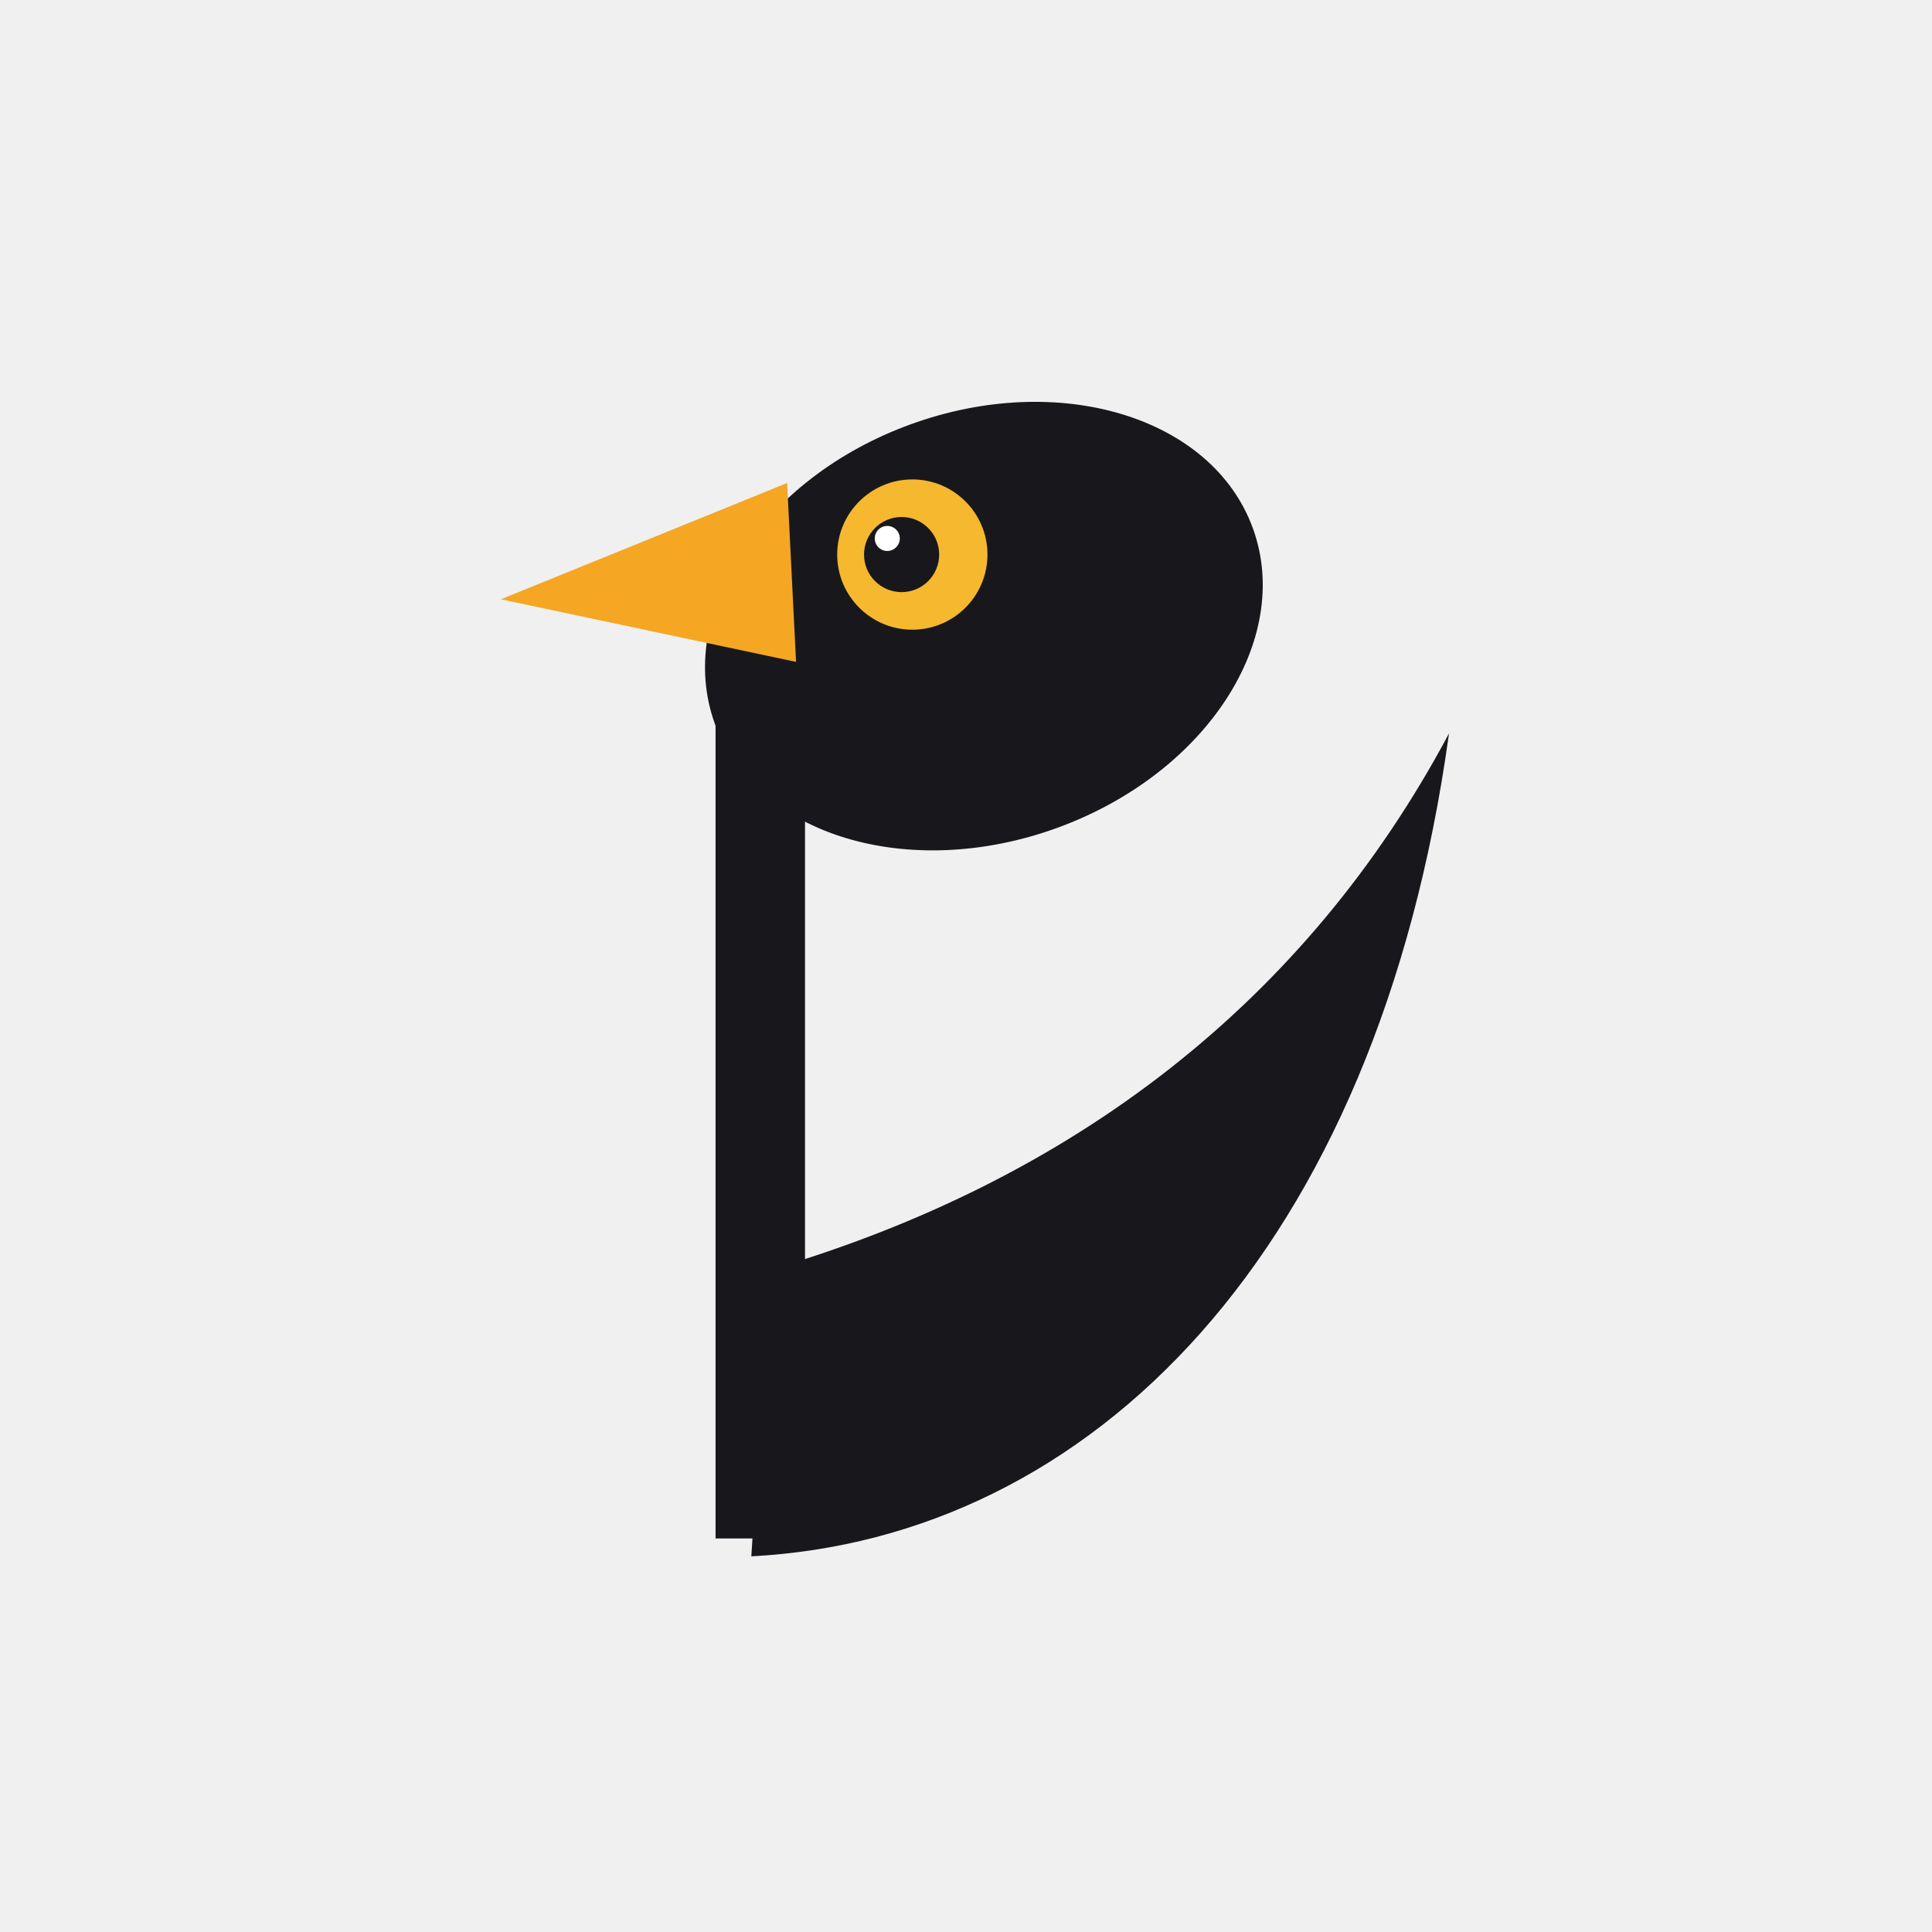
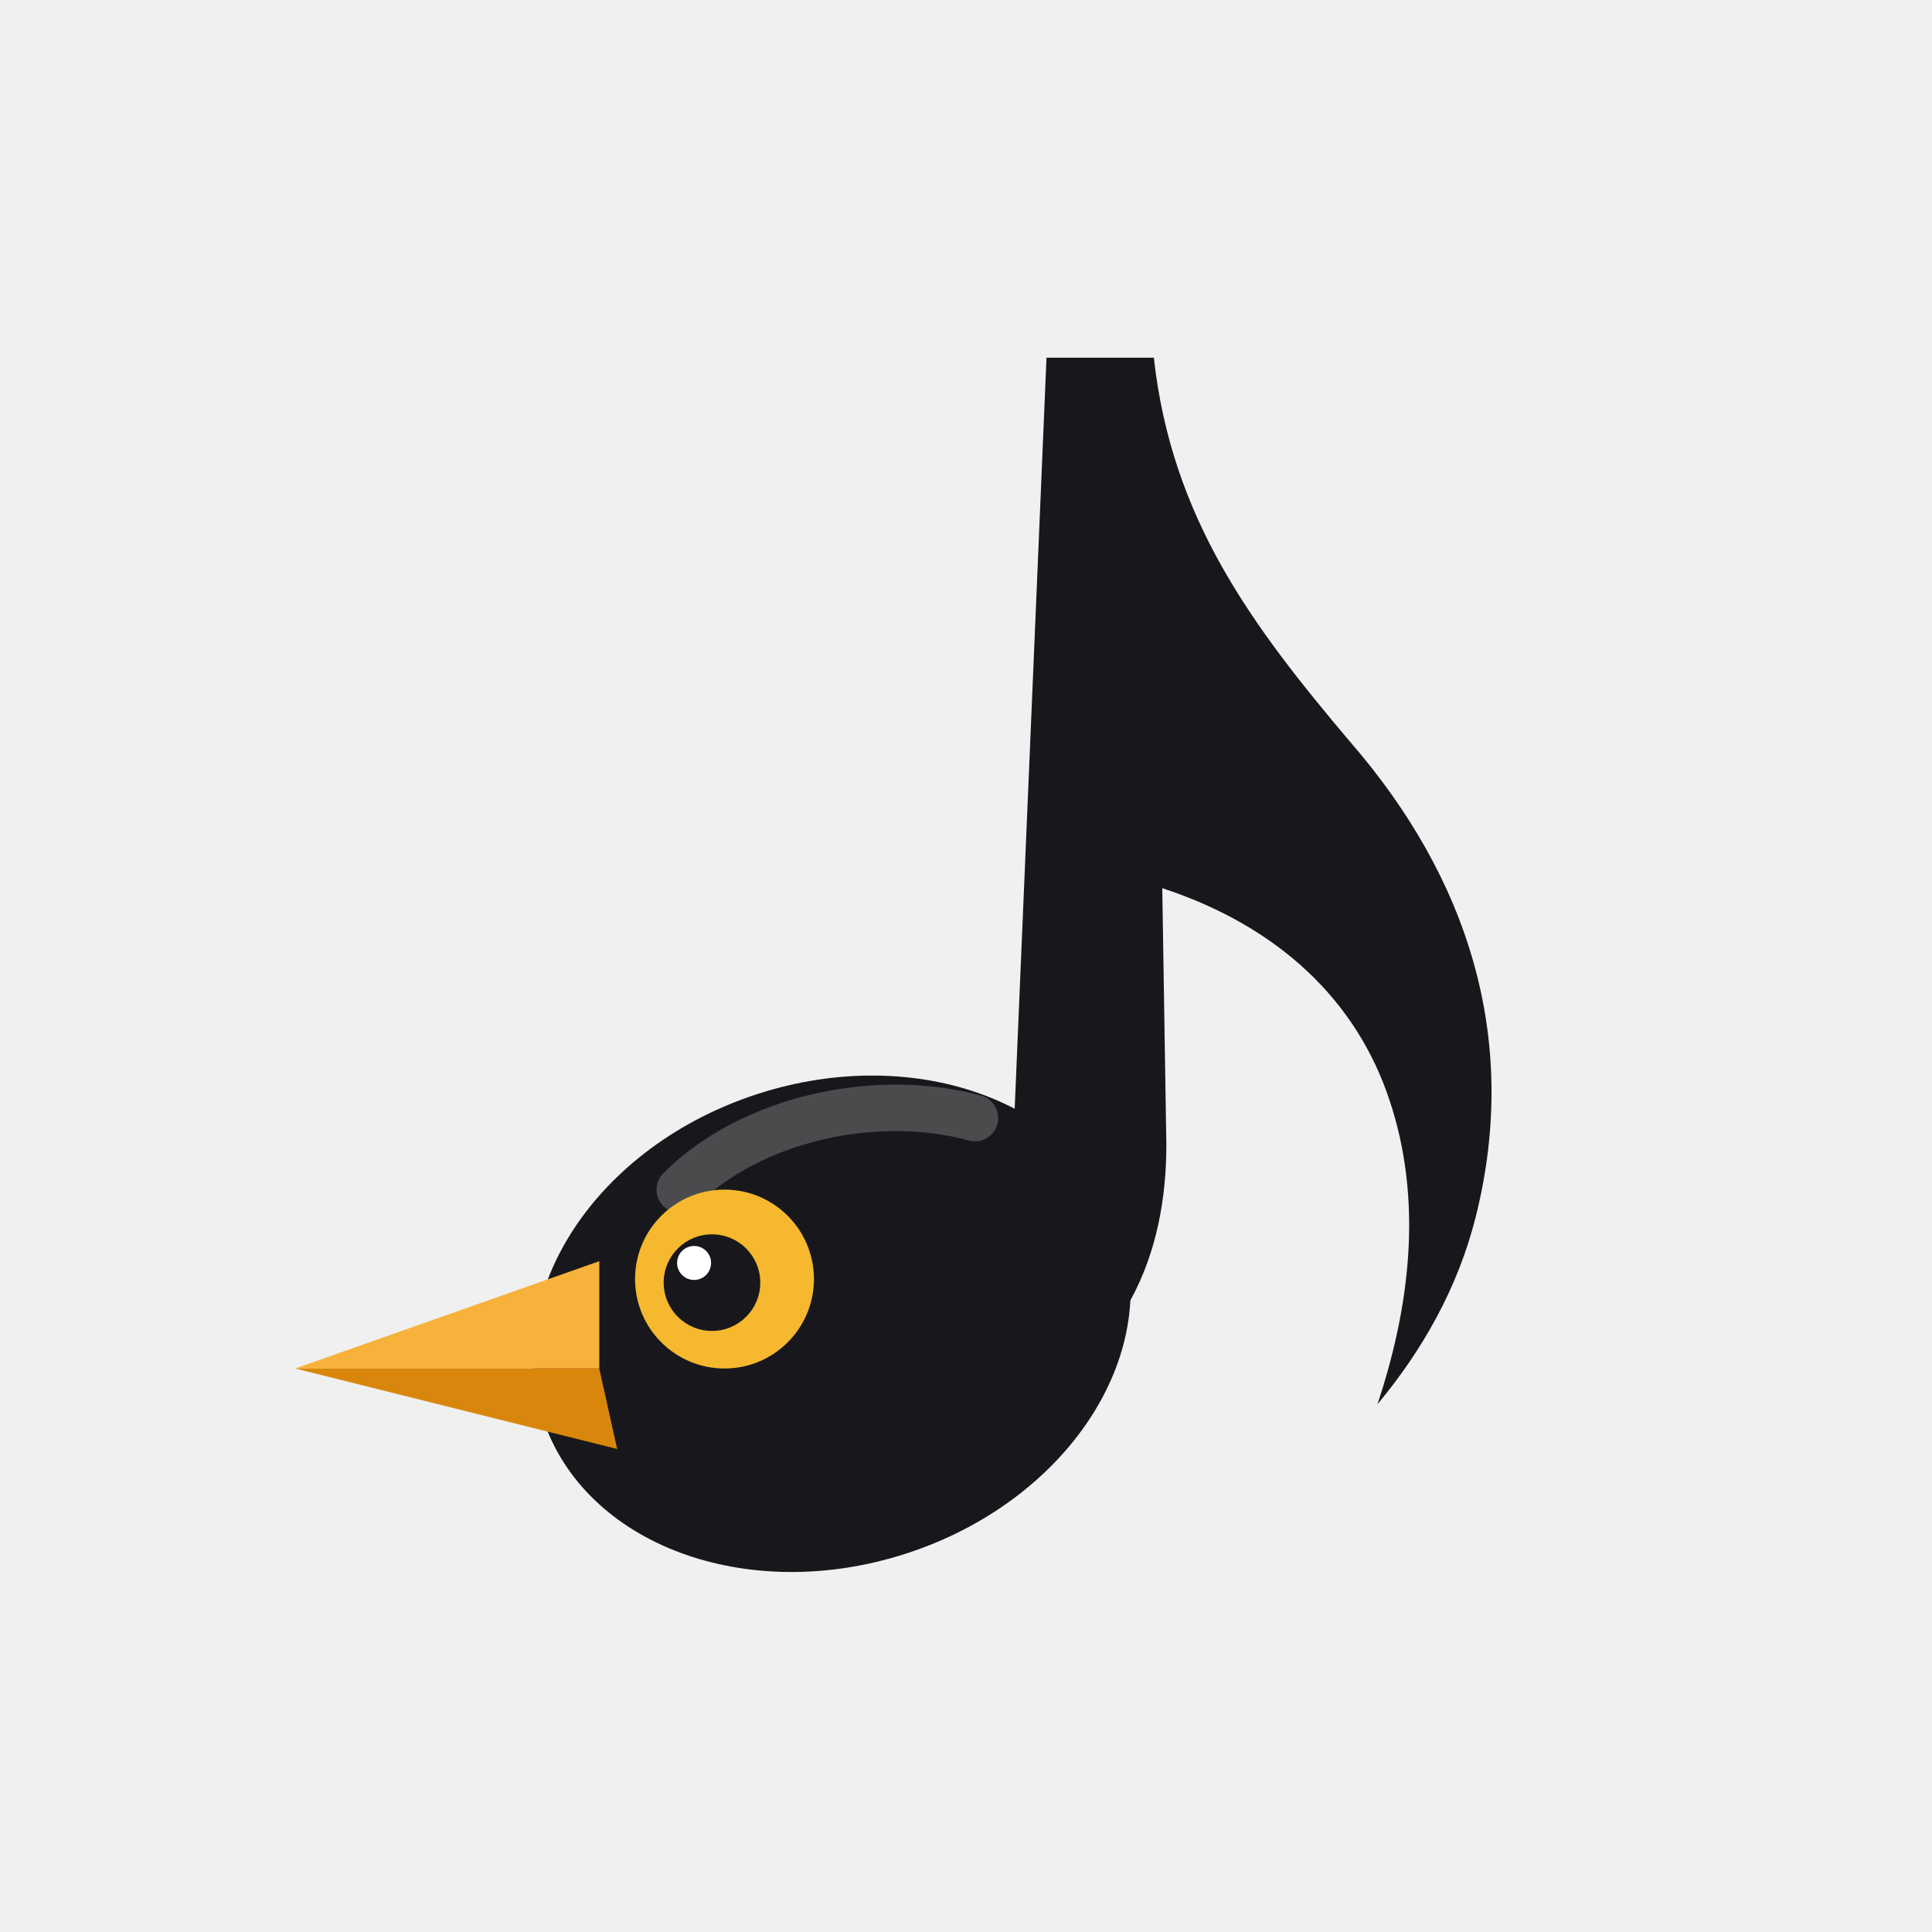
<svg xmlns="http://www.w3.org/2000/svg" viewBox="0 0 108 108">
-   <g fill="#18181c">
-     <ellipse cx="55" cy="35" rx="16" ry="12" transform="rotate(-20 55 35)" />
-     <path d="M40 39 L45 39 L45 86 L40 86 Z" />
-     <path d="M42 87 C61 86 77 70 81 41 C73 56 60 66 43 71 Z" />
-   </g>
-   <path d="M44 27 L28 33.5 L44.5 37 Z" fill="#f5a623" />
-   <circle cx="51" cy="31" r="4.2" fill="#f5b82e" />
-   <circle cx="50.4" cy="31" r="2.1" fill="#18181c" />
-   <circle cx="49.6" cy="30.1" r="0.7" fill="#fff" />
+   <path fill="#18181c" d="M58.5 20 L64.5 20 C65.5 29 70 35 75.5 41.5 C82 49 85 58 82.5 68 C81.5 72 79.5 75.5 77 78.5 C79 72.5 79.5 66.5 77.5 61 C75.5 55.5 71 51.5 64.5 49.5 L58.5 49.5 Z" />
+   <path fill="#18181c" d="M58.5 20 L64.5 20 L65.2 64 C65.2 70 63 76 56 79 Z" />
+   <ellipse cx="46.5" cy="74" rx="17" ry="13.5" transform="rotate(-18 46.5 74)" fill="#18181c" />
+   <path d="M38 66.5 C42 62.5 49 61 54.5 62.5" fill="none" stroke="#ffffff" stroke-opacity="0.22" stroke-width="2.6" stroke-linecap="round" />
+   <path d="M33.5 70.5 L16.5 76.5 L33.5 76.5 Z" fill="#f7b23b" />
+   <path d="M33.5 76.5 L16.5 76.5 L34.5 81 Z" fill="#d9860c" />
+   <circle cx="40.5" cy="71.5" r="5" fill="#f5b82e" />
+   <circle cx="39.8" cy="71.7" r="2.7" fill="#18181c" />
+   <circle cx="38.8" cy="70.6" r="0.95" fill="#ffffff" />
</svg>
